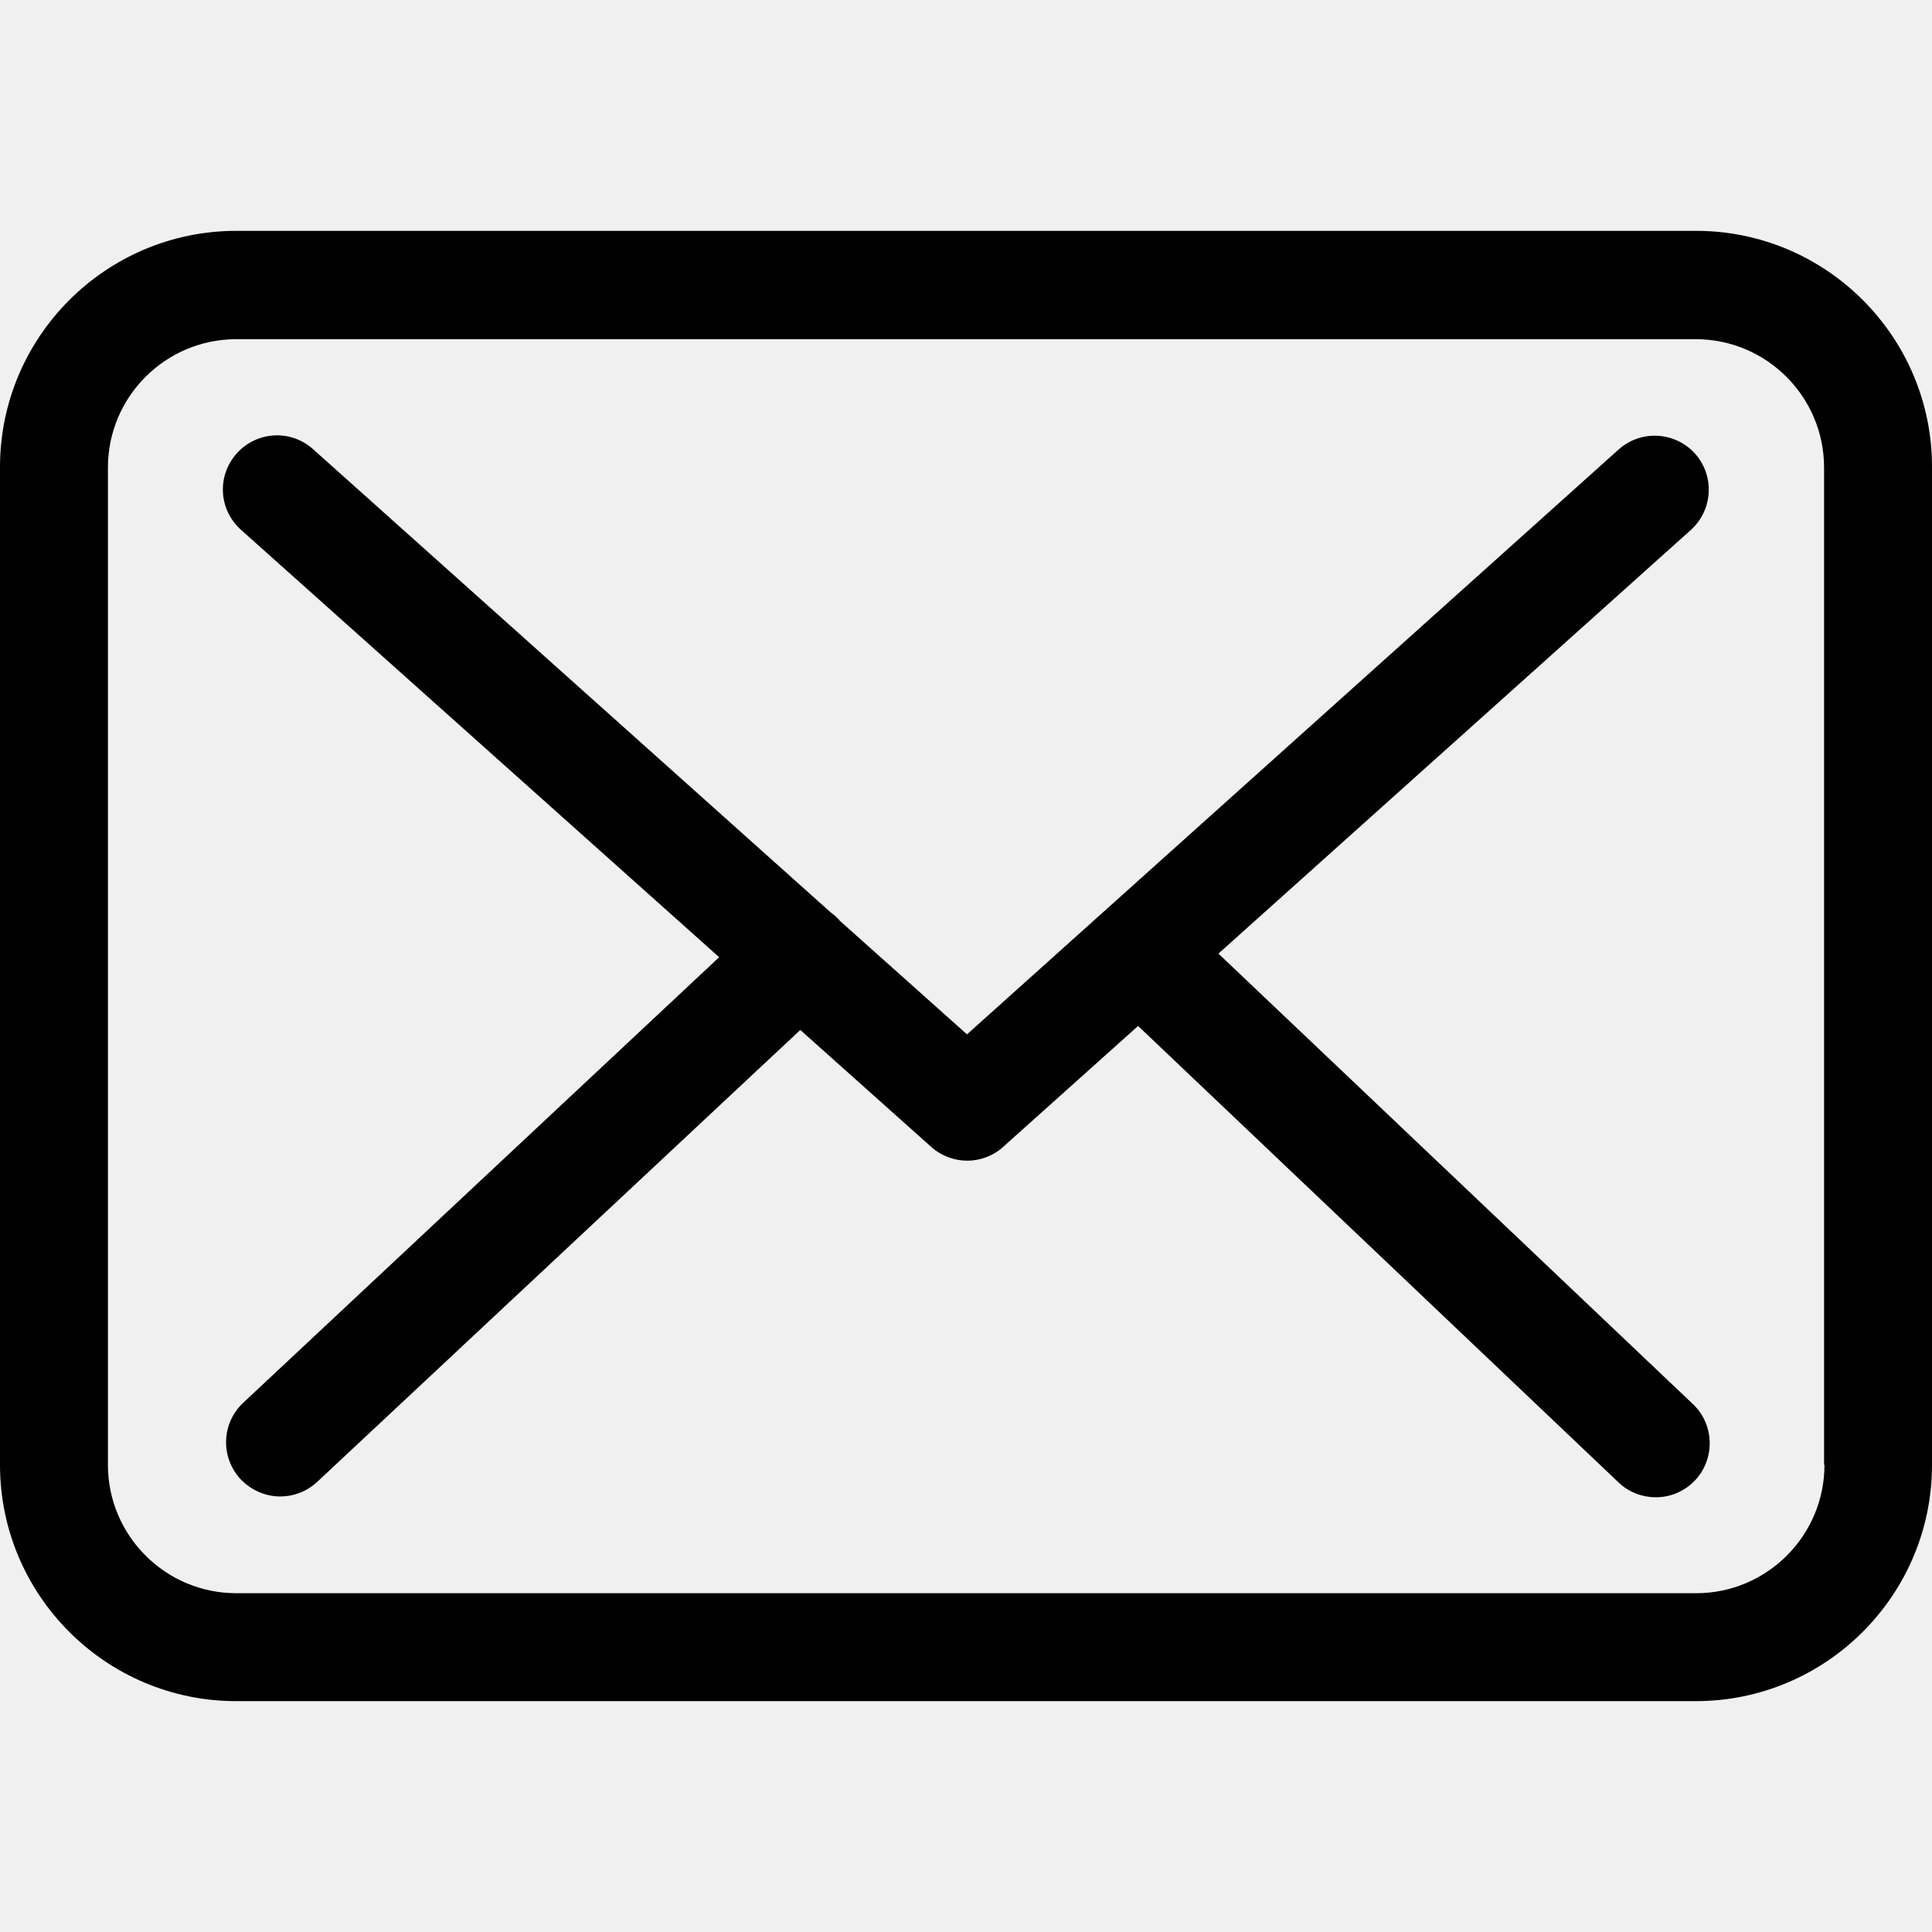
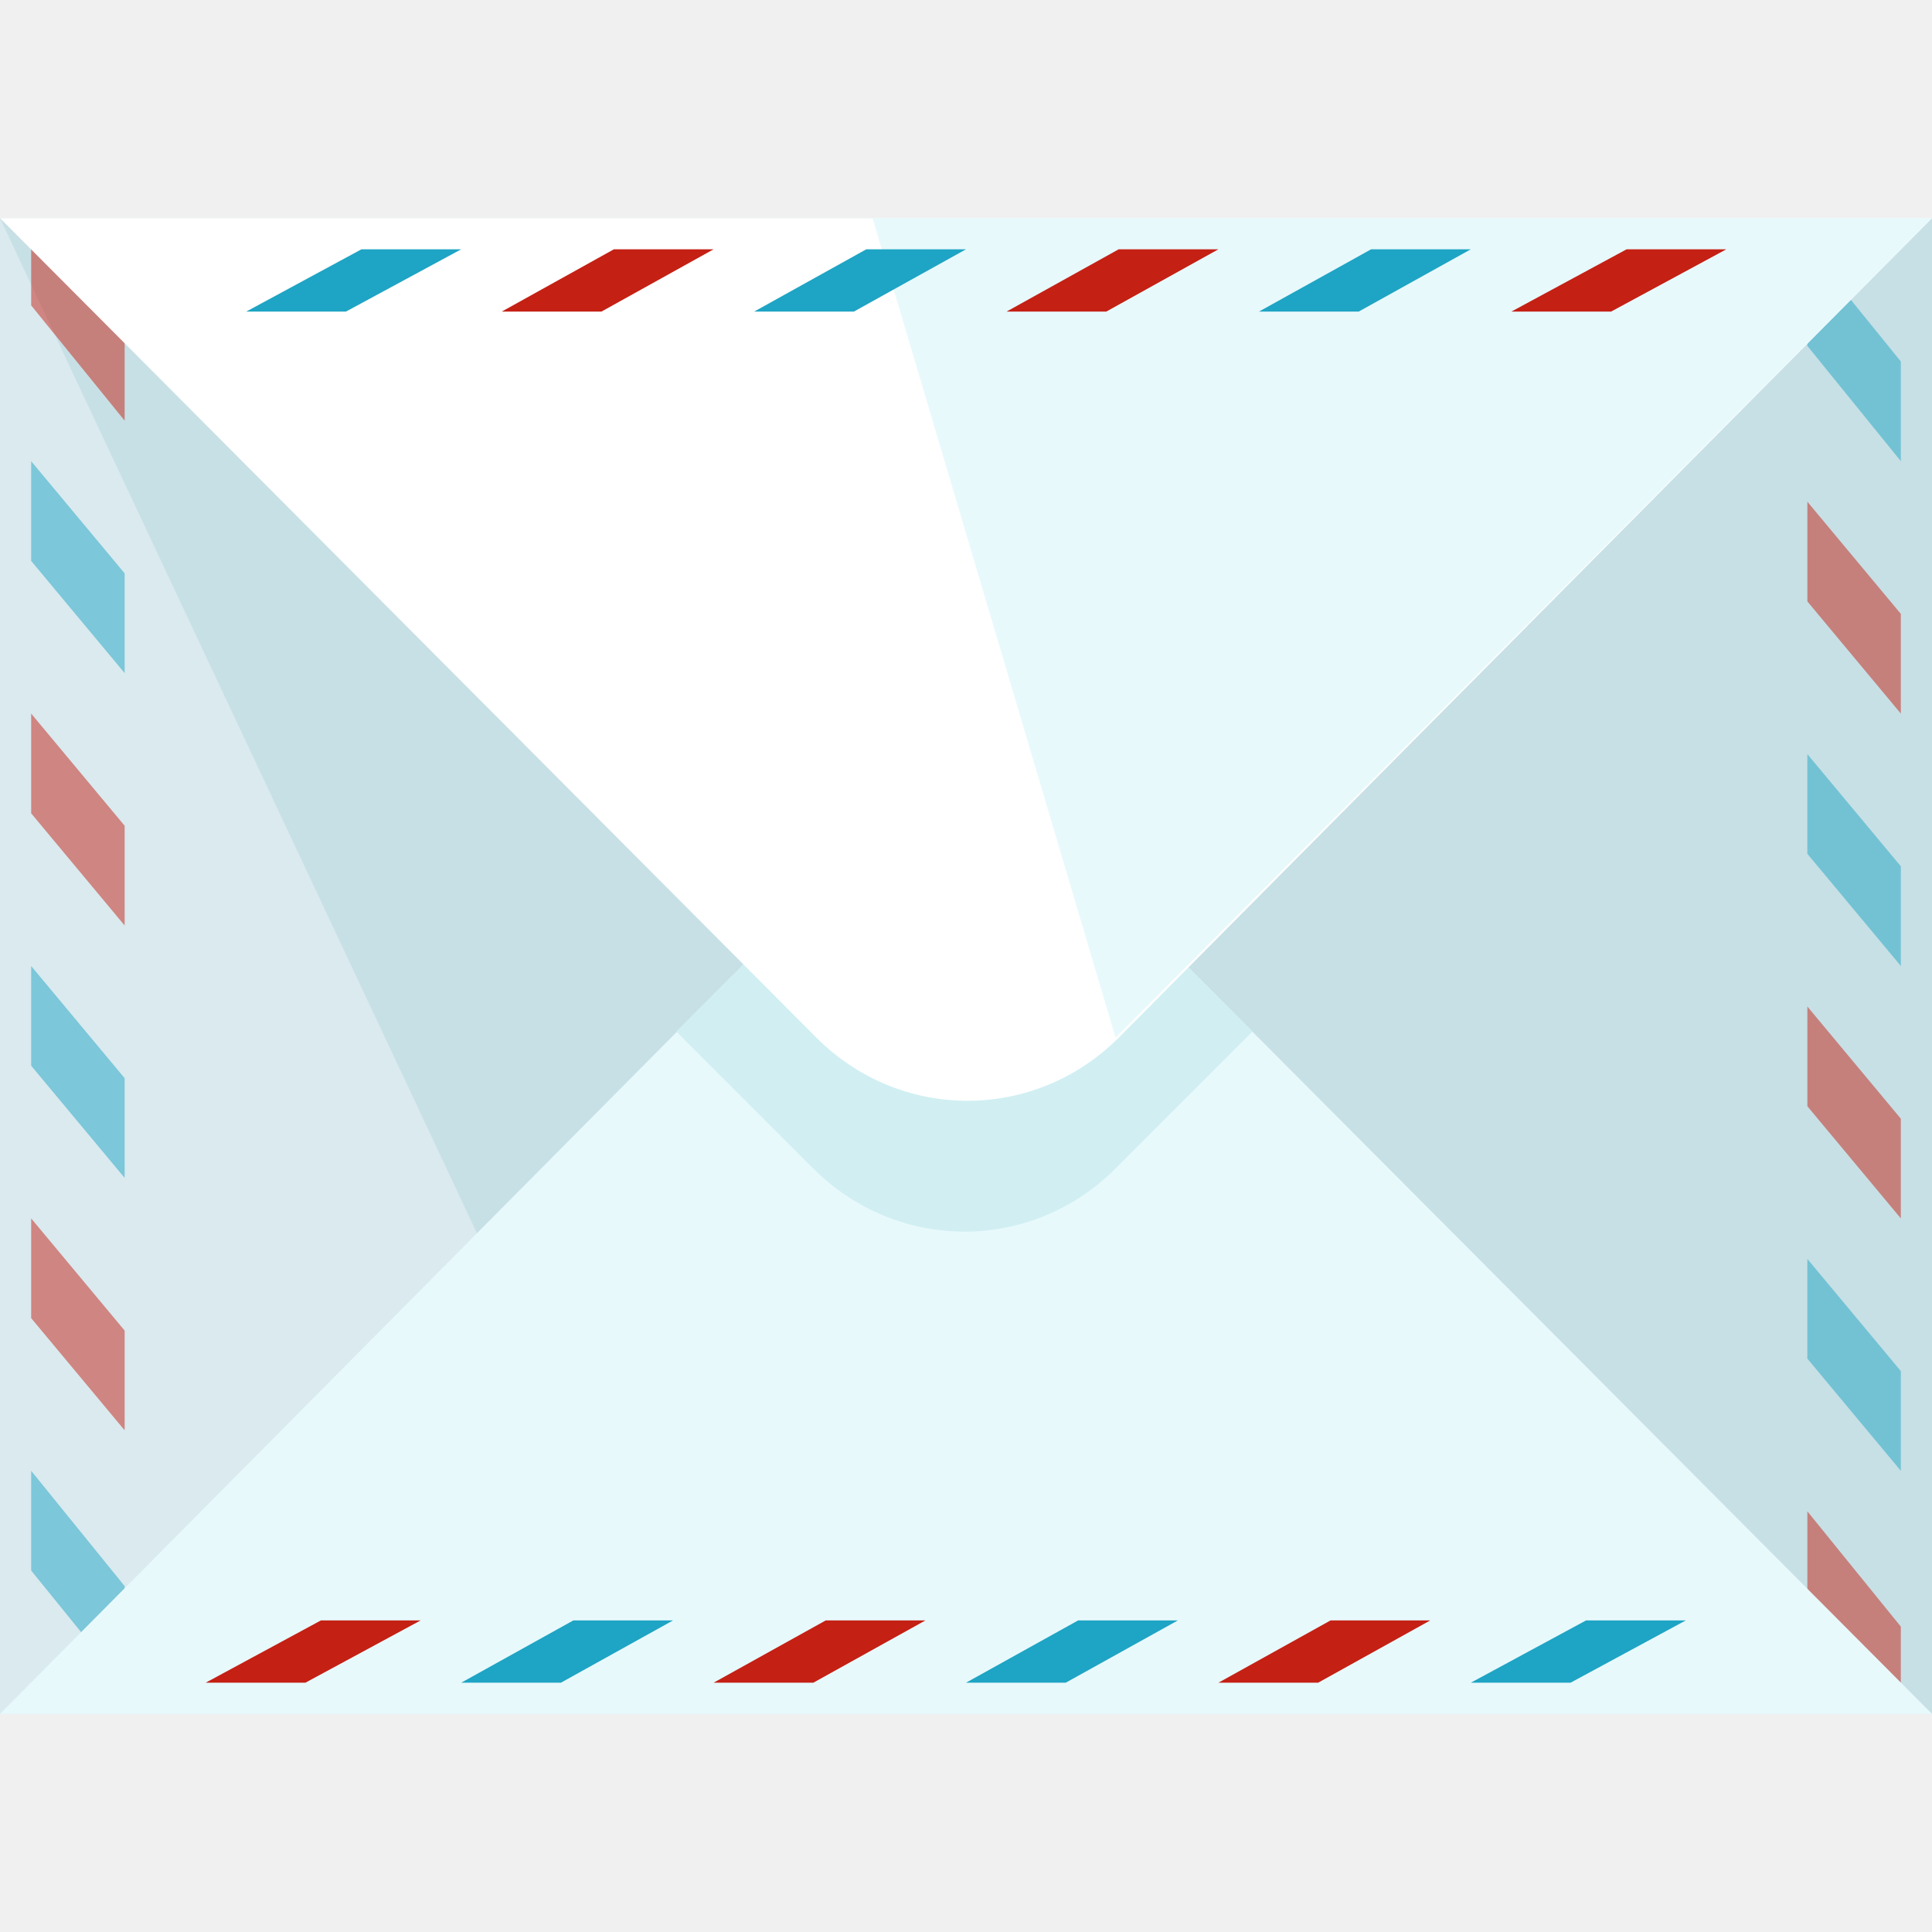
- <svg xmlns="http://www.w3.org/2000/svg" version="1.1" id="Capa_1" x="0px" y="0px" viewBox="0 0 483.3 483.3" style="enable-background:new 0 0 483.3 483.3;" xml:space="preserve">
+ <svg xmlns="http://www.w3.org/2000/svg" version="1.1" id="Layer_1" x="0px" y="0px" viewBox="0 0 496 496" style="enable-background:new 0 0 496 496;" xml:space="preserve">
+   <rect y="56" style="fill:#DAEAEF;" width="496" height="384" />
+   <polygon style="fill:#C7E0E5;" points="496,440 124.8,321.6 0,56 496,56 " />
+   <g style="opacity:0.5;">
+     <polygon style="fill:#1EA4C4;" points="8,248 8,273.6 32,302.4 32,276.8  " />
+     <g>
+       <polygon style="fill:#C42014;" points="8,312.8 8,338.4 32,367.2 32,341.6   " />
+       <polygon style="fill:#C42014;" points="8,183.2 8,208.8 32,237.6 32,212   " />
+     </g>
+     <polygon style="fill:#1EA4C4;" points="32,432.8 32,407.2 8,377.6 8,403.2  " />
+     <polygon style="fill:#C42014;" points="8,59.2 8,78.4 32,108 32,82.4  " />
+     <g>
+       <polygon style="fill:#1EA4C4;" points="8,118.4 8,144 32,172.8 32,147.2   " />
+       <path style="fill:#1EA4C4;" d="M11.2,443.2L11.2,443.2L11.2,443.2z" />
+     </g>
+   </g>
+   <g style="opacity:0.5;">
+     <polygon style="fill:#1EA4C4;" points="488,248 488,222.4 464,193.6 464,219.2  " />
+     <g>
+       <polygon style="fill:#C42014;" points="488,183.2 488,157.6 464,128.8 464,154.4   " />
+       <polygon style="fill:#C42014;" points="488,312.8 488,287.2 464,258.4 464,284   " />
+     </g>
+     <polygon style="fill:#1EA4C4;" points="464,63.2 464,88.8 488,118.4 488,92.8  " />
+     <polygon style="fill:#C42014;" points="488,439.2 488,417.6 464,388 464,413.6  " />
+     <g>
+       <polygon style="fill:#1EA4C4;" points="488,377.6 488,352 464,323.2 464,348.8   " />
+       <path style="fill:#1EA4C4;" d="M484.8,52.8L484.8,52.8L484.8,52.8z" />
+     </g>
+   </g>
+   <path style="fill:#E8F9FC;" d="M496,440L286.4,229.6c-21.6-21.6-56-21.6-77.6,0L0,440H496z" />
+   <path style="fill:#D1EFF2;" d="M286.4,229.6c-21.6-21.6-56-21.6-77.6,0l-35.2,35.2l35.2,35.2c21.6,21.6,56,21.6,77.6,0l35.2-35.2  L286.4,229.6z" />
+   <path style="fill:#FFFFFF;" d="M0,56l209.6,210.4c21.6,21.6,56,21.6,77.6,0L496,56H0z" />
+   <polyline style="fill:#E8F9FC;" points="286.4,266.4 496,56 224,56 " />
+   <polygon style="fill:#1EA4C4;" points="248,64 222.4,64 193.6,80 219.2,80 " />
  <g>
-     <g>
-       <path d="M424.3,57.75H59.1c-32.6,0-59.1,26.5-59.1,59.1v249.6c0,32.6,26.5,59.1,59.1,59.1h365.1c32.6,0,59.1-26.5,59.1-59.1    v-249.5C483.4,84.35,456.9,57.75,424.3,57.75z M456.4,366.45c0,17.7-14.4,32.1-32.1,32.1H59.1c-17.7,0-32.1-14.4-32.1-32.1v-249.5    c0-17.7,14.4-32.1,32.1-32.1h365.1c17.7,0,32.1,14.4,32.1,32.1v249.5H456.4z" />
-       <path d="M304.8,238.55l118.2-106c5.5-5,6-13.5,1-19.1c-5-5.5-13.5-6-19.1-1l-163,146.3l-31.8-28.4c-0.1-0.1-0.2-0.2-0.2-0.3    c-0.7-0.7-1.4-1.3-2.2-1.9L78.3,112.35c-5.6-5-14.1-4.5-19.1,1.1c-5,5.6-4.5,14.1,1.1,19.1l119.6,106.9L60.8,350.95    c-5.4,5.1-5.7,13.6-0.6,19.1c2.7,2.8,6.3,4.3,9.9,4.3c3.3,0,6.6-1.2,9.2-3.6l120.9-113.1l32.8,29.3c2.6,2.3,5.8,3.4,9,3.4    c3.2,0,6.5-1.2,9-3.5l33.7-30.2l120.2,114.2c2.6,2.5,6,3.7,9.3,3.7c3.6,0,7.1-1.4,9.8-4.2c5.1-5.4,4.9-14-0.5-19.1L304.8,238.55z" />
-     </g>
+     <polygon style="fill:#C42014;" points="183.2,64 157.6,64 128.8,80 154.4,80  " />
+     <polygon style="fill:#C42014;" points="312.8,64 287.2,64 258.4,80 284,80  " />
+   </g>
+   <polygon style="fill:#1EA4C4;" points="63.2,80 88.8,80 118.4,64 92.8,64 " />
+   <polygon style="fill:#C42014;" points="443.2,64 417.6,64 388,80 413.6,80 " />
+   <g>
+     <polygon style="fill:#1EA4C4;" points="377.6,64 352,64 323.2,80 348.8,80  " />
+     <path style="fill:#1EA4C4;" d="M52.8,66.4L52.8,66.4L52.8,66.4z" />
+     <polygon style="fill:#1EA4C4;" points="248,432 273.6,432 302.4,416 276.8,416  " />
+   </g>
+   <g>
+     <polygon style="fill:#C42014;" points="312.8,432 338.4,432 367.2,416 341.6,416  " />
+     <polygon style="fill:#C42014;" points="183.2,432 208.8,432 237.6,416 212,416  " />
+   </g>
+   <polygon style="fill:#1EA4C4;" points="432.8,416 407.2,416 377.6,432 403.2,432 " />
+   <polygon style="fill:#C42014;" points="52.8,432 78.4,432 108,416 82.4,416 " />
+   <g>
+     <polygon style="fill:#1EA4C4;" points="118.4,432 144,432 172.8,416 147.2,416  " />
+     <path style="fill:#1EA4C4;" d="M443.2,429.6L443.2,429.6L443.2,429.6z" />
  </g>
  <g>
</g>
  <g>
</g>
  <g>
</g>
  <g>
</g>
  <g>
</g>
  <g>
</g>
  <g>
</g>
  <g>
</g>
  <g>
</g>
  <g>
</g>
  <g>
</g>
  <g>
</g>
  <g>
</g>
  <g>
</g>
  <g>
</g>
</svg>
